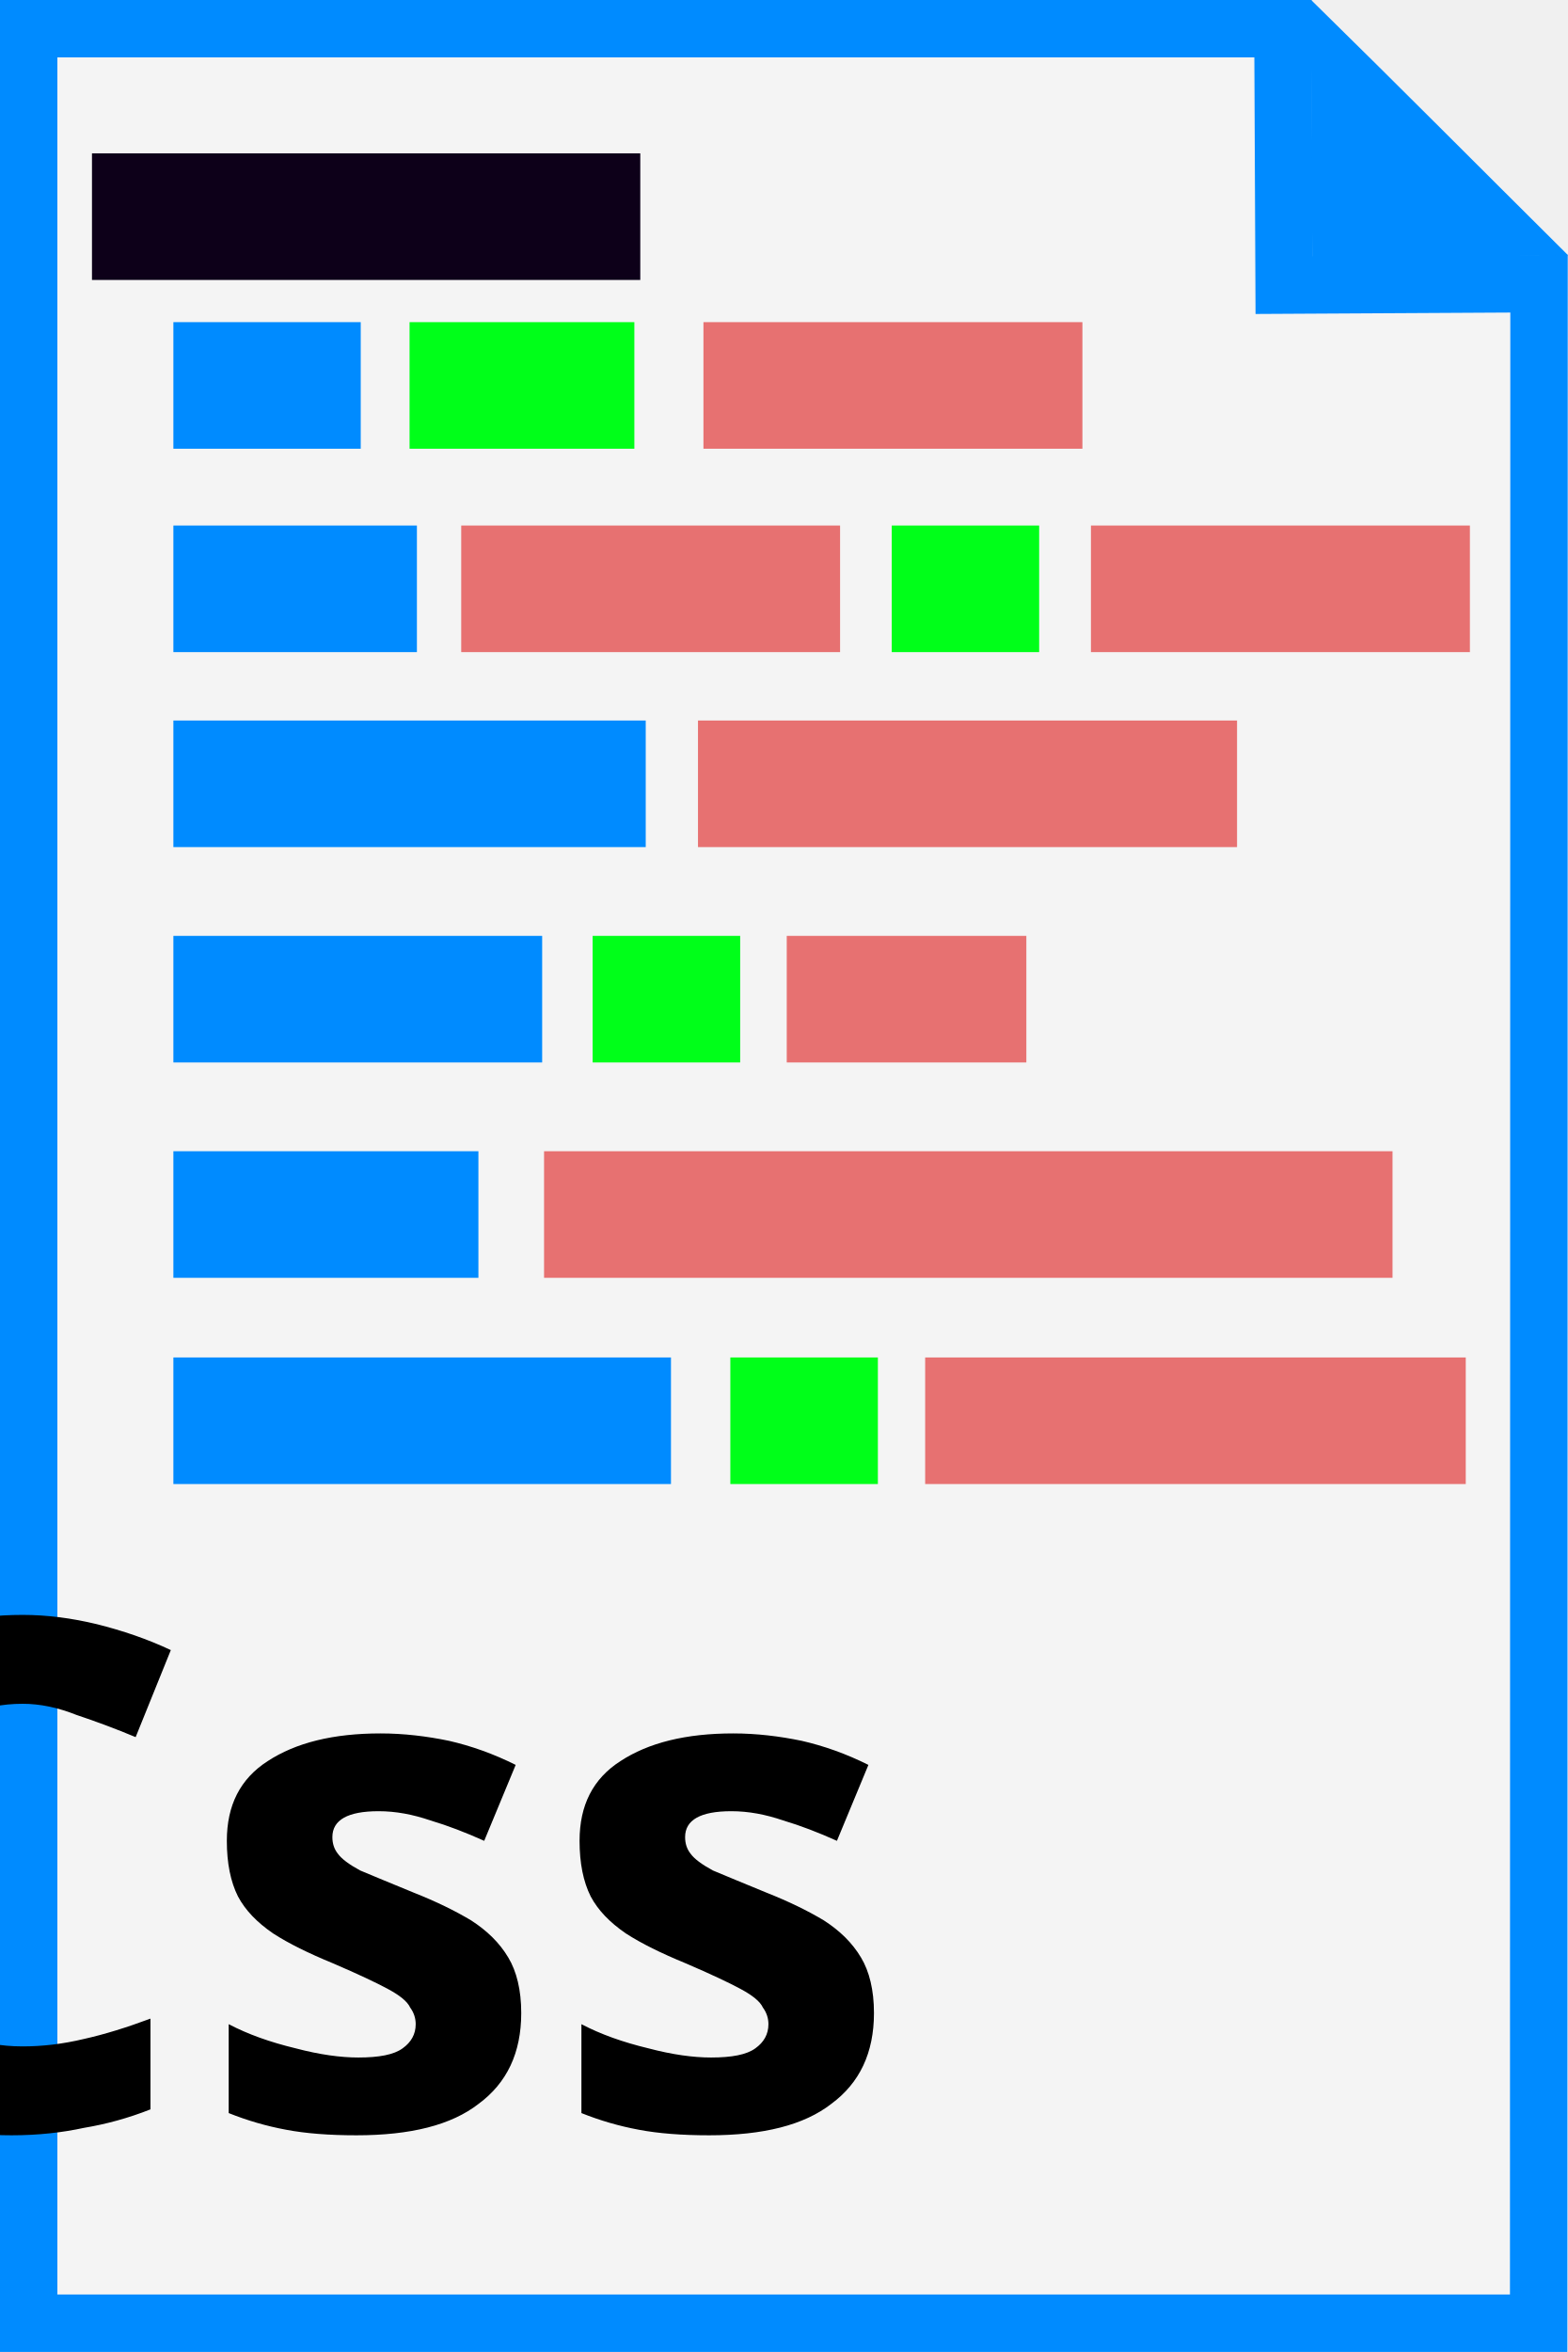
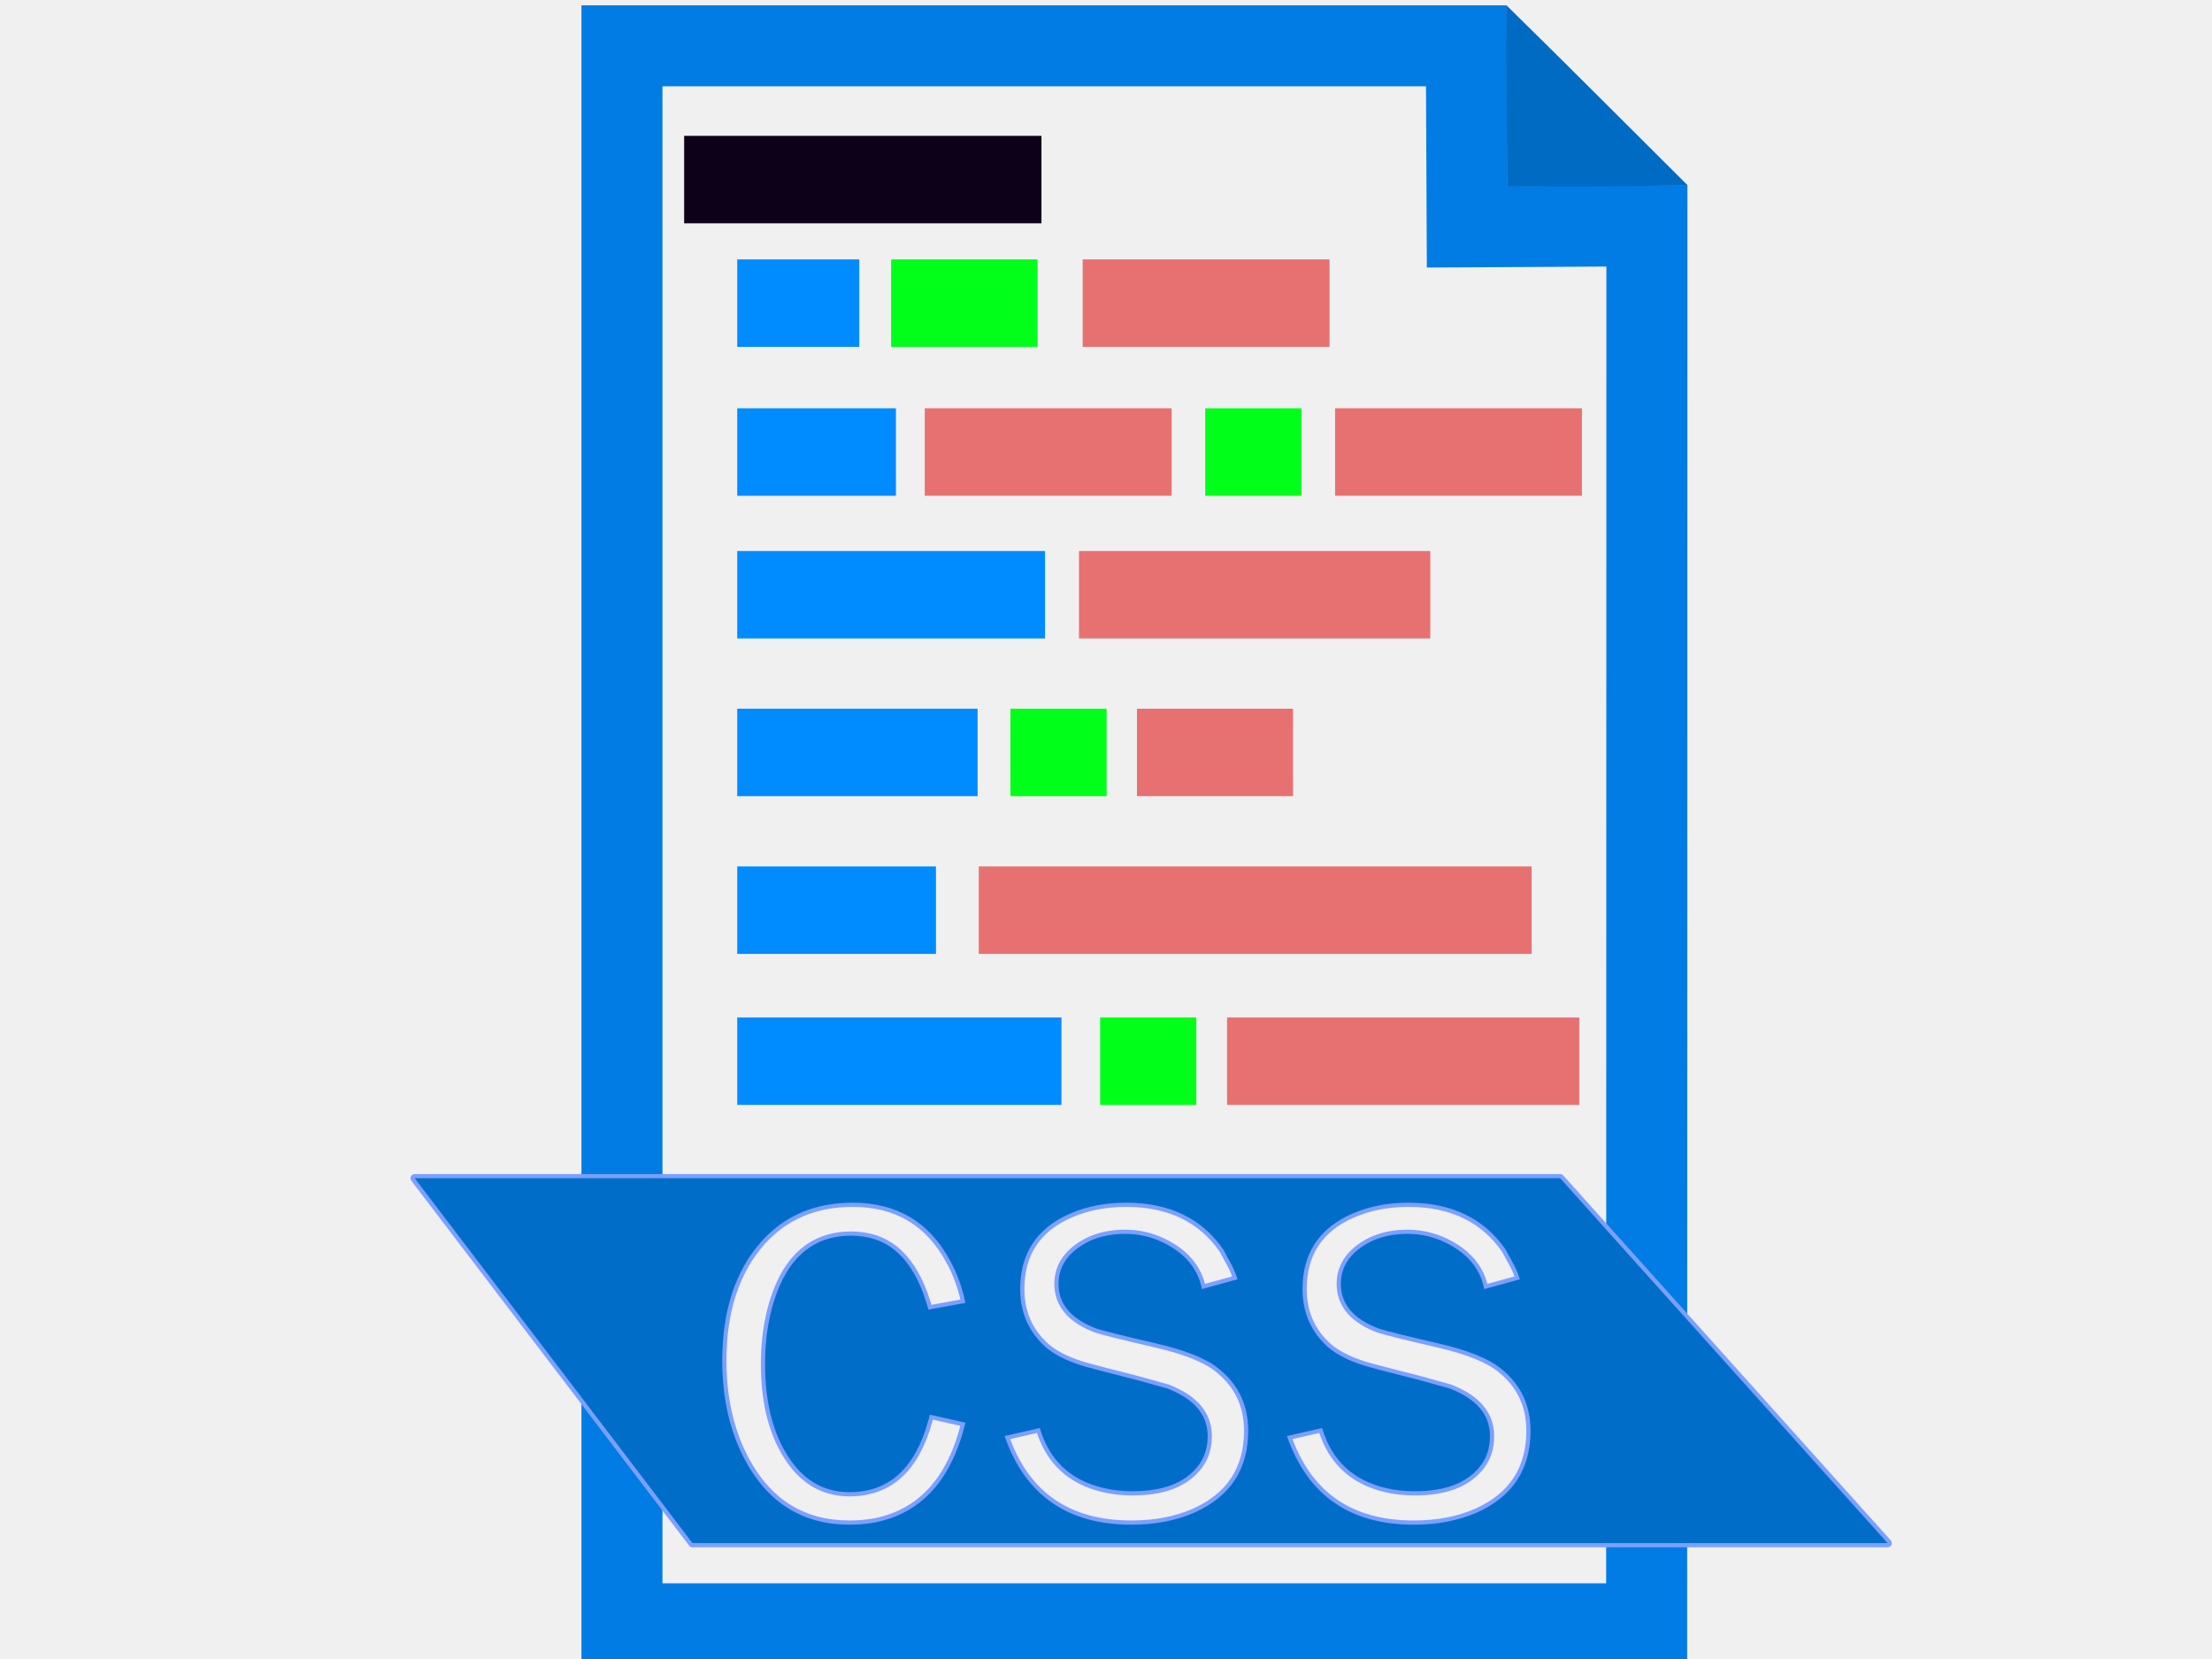
- <svg xmlns="http://www.w3.org/2000/svg" width="50" height="75" viewBox="0 0 13.229 19.844" version="1.1" id="svg8">
+ <svg xmlns="http://www.w3.org/2000/svg" width="100" height="75" viewBox="0 0 26.458 19.844" version="1.1" id="svg8">
  <defs id="defs2">
    <marker style="overflow:visible" id="Arrow1Lend" refX="0" refY="0" orient="auto">
      <path transform="matrix(-0.8,0,0,-0.8,-10,0)" style="fill-rule:evenodd;stroke:#000000;stroke-width:1pt" d="M 0,0 5,-5 -12.5,0 5,5 Z" id="path838" />
    </marker>
    <marker style="overflow:visible" id="Tail" refX="0" refY="0" orient="auto">
      <g transform="scale(-1.2)" id="g883">
        <path style="fill:none;fill-rule:evenodd;stroke:#000000;stroke-width:0.8;stroke-linecap:round" d="M -3.805,-3.959 0.544,0" id="path871" />
        <path style="fill:none;fill-rule:evenodd;stroke:#000000;stroke-width:0.8;stroke-linecap:round" d="M -1.287,-3.959 3.062,0" id="path873" />
        <path style="fill:none;fill-rule:evenodd;stroke:#000000;stroke-width:0.8;stroke-linecap:round" d="M 1.305,-3.959 5.654,0" id="path875" />
        <path style="fill:none;fill-rule:evenodd;stroke:#000000;stroke-width:0.8;stroke-linecap:round" d="M -3.805,4.178 0.544,0.22" id="path877" />
        <path style="fill:none;fill-rule:evenodd;stroke:#000000;stroke-width:0.8;stroke-linecap:round" d="M -1.287,4.178 3.062,0.22" id="path879" />
        <path style="fill:none;fill-rule:evenodd;stroke:#000000;stroke-width:0.8;stroke-linecap:round" d="M 1.305,4.178 5.654,0.22" id="path881" />
      </g>
    </marker>
    <marker style="overflow:visible" id="Arrow1Lstart" refX="0" refY="0" orient="auto">
      <path transform="matrix(0.8,0,0,0.8,10,0)" style="fill-rule:evenodd;stroke:#000000;stroke-width:1pt" d="M 0,0 5,-5 -12.5,0 5,5 Z" id="path835" />
    </marker>
  </defs>
  <g id="layer1">
-     <path id="rect1160" style="opacity:0.999;fill:#f4f4f4;fill-opacity:1;fill-rule:evenodd;stroke:#008bff;stroke-width:0.969;stroke-linecap:butt;stroke-linejoin:miter;stroke-miterlimit:4;stroke-dasharray:none;stroke-opacity:1;paint-order:markers stroke fill" d="M 0.484,0.484 H 10.585 l 0.01,2.165 2.15,-0.012 -0.003,16.722 H 0.484 Z" />
-     <path style="fill:none;stroke:#000000;stroke-width:0.265px;stroke-linecap:butt;stroke-linejoin:miter;stroke-opacity:1" d="m 10.812,0.102 c 0,0 0,0 0,0 z" id="path1076" />
-     <path style="fill:none;stroke:#0d0019;stroke-width:1.068;stroke-linecap:butt;stroke-linejoin:miter;stroke-miterlimit:4;stroke-dasharray:none;stroke-opacity:1" d="M 0.776,1.828 H 5.403" id="path1188-7-0" />
-     <path style="fill:none;stroke:#008bff;stroke-width:1.068;stroke-linecap:butt;stroke-linejoin:miter;stroke-miterlimit:4;stroke-dasharray:none;stroke-opacity:1" d="M 1.463,3.252 H 3.044" id="path1194-3-6-5-2-2" />
-     <path style="fill:none;stroke:#008bff;stroke-width:1.068;stroke-linecap:butt;stroke-linejoin:miter;stroke-miterlimit:4;stroke-dasharray:none;stroke-opacity:1" d="M 1.463,4.968 H 3.518" id="path1194-3-6-5-2-2-3" />
-     <path style="fill:none;stroke:#008bff;stroke-width:1.068;stroke-linecap:butt;stroke-linejoin:miter;stroke-miterlimit:4;stroke-dasharray:none;stroke-opacity:1" d="M 1.463,6.613 H 5.449" id="path1194-3-6-5-2-2-3-7" />
-     <path style="fill:none;stroke:#008bff;stroke-width:1.068;stroke-linecap:butt;stroke-linejoin:miter;stroke-miterlimit:4;stroke-dasharray:none;stroke-opacity:1" d="M 1.463,8.43 H 4.575" id="path1194-3-6-5-2-2-3-7-5" />
-     <path style="fill:#2c2c8b;stroke:#008bff;stroke-width:1.068;stroke-linecap:butt;stroke-linejoin:miter;stroke-miterlimit:4;stroke-dasharray:none;stroke-opacity:1;fill-opacity:1" d="M 1.463,10.247 H 4.037" id="path1194-3-6-5-2-2-3-7-5-9" />
-     <path style="fill:none;stroke:#008bff;stroke-width:1.068;stroke-linecap:butt;stroke-linejoin:miter;stroke-miterlimit:4;stroke-dasharray:none;stroke-opacity:1" d="M 1.463,11.987 H 5.662" id="path1194-3-6-5-2-2-3-7-5-9-2" />
-     <path style="fill:#e251b3;fill-opacity:1;stroke:#e77171;stroke-width:1.068;stroke-linecap:butt;stroke-linejoin:miter;stroke-miterlimit:4;stroke-dasharray:none;stroke-opacity:1" d="M 5.89,6.613 H 10.439" id="path1194-1-3-9" />
-     <path style="fill:#20bf3a;fill-opacity:1;stroke:#00ff19;stroke-width:1.068;stroke-linecap:butt;stroke-linejoin:miter;stroke-miterlimit:4;stroke-dasharray:none;stroke-opacity:1" d="M 6.163,11.987 H 7.408" id="path1194-1-2-7-0-0-6-9-7" />
-     <path style="fill:#00e82d;fill-opacity:1;stroke:#00ff19;stroke-width:1.068;stroke-linecap:butt;stroke-linejoin:miter;stroke-miterlimit:4;stroke-dasharray:none;stroke-opacity:1" d="M 5.001,8.43 H 6.246" id="path1194-1-2-7-0-0-6-9-7-3" />
-     <path style="fill:#20bf3a;fill-opacity:1;stroke:#e77171;stroke-width:1.068;stroke-linecap:butt;stroke-linejoin:miter;stroke-miterlimit:4;stroke-dasharray:none;stroke-opacity:1" d="M 6.639,8.43 H 8.661" id="path1194-1-2-7-6-1-1" />
-     <path style="fill:#e251b3;fill-opacity:1;stroke:#e77171;stroke-width:1.068;stroke-linecap:butt;stroke-linejoin:miter;stroke-miterlimit:4;stroke-dasharray:none;stroke-opacity:1" d="M 4.591,10.247 H 11.751" id="path1194-1-2-7-6-1-1-2" />
-     <path style="fill:#e251b3;fill-opacity:1;stroke:#e77171;stroke-width:1.068;stroke-linecap:butt;stroke-linejoin:miter;stroke-miterlimit:4;stroke-dasharray:none;stroke-opacity:1" d="M 7.807,11.987 H 12.369" id="path1194-1-2-7-6-1-1-7" />
-     <path style="fill:#e251b3;fill-opacity:1;stroke:#e77171;stroke-width:1.068;stroke-linecap:butt;stroke-linejoin:miter;stroke-miterlimit:4;stroke-dasharray:none;stroke-opacity:1" d="M 3.892,4.968 H 7.089" id="path1194-1-3-9-8" />
-     <path style="fill:#20bf3a;fill-opacity:1;stroke:#00ff19;stroke-width:1.068;stroke-linecap:butt;stroke-linejoin:miter;stroke-miterlimit:4;stroke-dasharray:none;stroke-opacity:1" d="M 3.456,3.252 H 5.353" id="path1194-1-2-7-0-6-4" />
-     <path style="fill:#e251b3;fill-opacity:1;stroke:#e77171;stroke-width:1.068;stroke-linecap:butt;stroke-linejoin:miter;stroke-miterlimit:4;stroke-dasharray:none;stroke-opacity:1" d="m 5.936,3.252 h 3.198" id="path1194-1-3-9-8-5" />
-     <path style="fill:#20bf3a;fill-opacity:1;stroke:#00ff19;stroke-width:1.068;stroke-linecap:butt;stroke-linejoin:miter;stroke-miterlimit:4;stroke-dasharray:none;stroke-opacity:1" d="M 7.525,4.968 H 8.769" id="path1194-1-2-7-0-0-6-9-7-3-0" />
-     <path style="fill:#e251b3;fill-opacity:1;stroke:#e77171;stroke-width:1.068;stroke-linecap:butt;stroke-linejoin:miter;stroke-miterlimit:4;stroke-dasharray:none;stroke-opacity:1" d="M 9.206,4.968 H 12.404" id="path1194-1-3-9-8-5-3" />
-     <path style="opacity:0.999;fill:none;fill-opacity:1;fill-rule:evenodd;stroke:none;stroke-width:0.032;stroke-linecap:butt;stroke-linejoin:miter;stroke-miterlimit:4;stroke-dasharray:none;stroke-opacity:1;paint-order:markers stroke fill" d="m 41.315,2.368 c 0.004,2.048 0.046,4.095 0.084,6.142 2.592,-0.001 5.184,-0.003 7.777,-0.004 -2.625,-2.567 -5.241,-5.142 -7.86,-7.714 0,0.525 0,1.051 0,1.576 z" id="path1163" transform="scale(0.2645833)" />
-     <path style="opacity:0.999;fill:#008bff;fill-opacity:1;fill-rule:evenodd;stroke:#008bff;stroke-width:0.018;stroke-linecap:butt;stroke-linejoin:miter;stroke-miterlimit:4;stroke-dasharray:none;stroke-opacity:1;paint-order:markers stroke fill" d="m 11.073,0.022 c -8.09e-4,0.712 0.007,1.425 0.01,2.137 0.709,-9.334e-4 1.419,-0.003 2.128,-0.014 -0.713,-0.708 -1.421,-1.421 -2.138,-2.124 z" id="path1191" />
-     <text xml:space="preserve" style="font-style:normal;font-variant:normal;font-weight:bold;font-stretch:normal;font-size:5.991px;line-height:1.25;font-family:sans-serif;-inkscape-font-specification:'sans-serif Bold';text-align:center;baseline-shift:baseline;text-anchor:middle;fill:#000000;fill-opacity:1;stroke:none;stroke-width:0.164;" x="6.613" y="17.952" id="text1195">
-       <tspan id="tspan1193" x="6.613" y="17.952" style="stroke-width:0.164;fill:#000000;fill-opacity:1;">Css</tspan>
+     <path id="rect1160" style="opacity:0.999;fill:#ffffff;fill-opacity:0;fill-rule:evenodd;stroke:#007ce4;stroke-width:0.969;stroke-linecap:butt;stroke-linejoin:miter;stroke-miterlimit:4;stroke-dasharray:none;stroke-opacity:1;paint-order:markers stroke fill" d="M 7.439,0.548 H 17.539 l 0.01,2.165 2.15,-0.012 -0.003,16.722 H 7.439 Z" />
+     <path style="fill:none;stroke:#000000;stroke-width:0.265px;stroke-linecap:butt;stroke-linejoin:miter;stroke-opacity:1" d="m 17.766,0.165 c 0,0 0,0 0,0 z" id="path1076" />
+     <path style="fill:none;stroke:#0d0019;stroke-width:1.046;stroke-linecap:butt;stroke-linejoin:miter;stroke-miterlimit:4;stroke-dasharray:none;stroke-opacity:1" d="M 8.183,2.148 H 12.457" id="path1188-7-0" />
+     <path style="fill:none;stroke:#008bff;stroke-width:1.046;stroke-linecap:butt;stroke-linejoin:miter;stroke-miterlimit:4;stroke-dasharray:none;stroke-opacity:1" d="M 8.818,3.626 H 10.278" id="path1194-3-6-5-2-2" />
+     <path style="fill:none;stroke:#008bff;stroke-width:1.046;stroke-linecap:butt;stroke-linejoin:miter;stroke-miterlimit:4;stroke-dasharray:none;stroke-opacity:1" d="M 8.818,5.407 H 10.716" id="path1194-3-6-5-2-2-3" />
+     <path style="fill:none;stroke:#008bff;stroke-width:1.046;stroke-linecap:butt;stroke-linejoin:miter;stroke-miterlimit:4;stroke-dasharray:none;stroke-opacity:1" d="M 8.818,7.114 H 12.5" id="path1194-3-6-5-2-2-3-7" />
+     <path style="fill:none;stroke:#008bff;stroke-width:1.046;stroke-linecap:butt;stroke-linejoin:miter;stroke-miterlimit:4;stroke-dasharray:none;stroke-opacity:1" d="M 8.818,9 H 11.693" id="path1194-3-6-5-2-2-3-7-5" />
+     <path style="fill:#2c2c8b;fill-opacity:1;stroke:#008bff;stroke-width:1.046;stroke-linecap:butt;stroke-linejoin:miter;stroke-miterlimit:4;stroke-dasharray:none;stroke-opacity:1" d="M 8.818,10.887 H 11.195" id="path1194-3-6-5-2-2-3-7-5-9" />
+     <path style="fill:none;stroke:#008bff;stroke-width:1.046;stroke-linecap:butt;stroke-linejoin:miter;stroke-miterlimit:4;stroke-dasharray:none;stroke-opacity:1" d="M 8.818,12.693 H 12.696" id="path1194-3-6-5-2-2-3-7-5-9-2" />
+     <path style="fill:#e251b3;fill-opacity:1;stroke:#e77171;stroke-width:1.046;stroke-linecap:butt;stroke-linejoin:miter;stroke-miterlimit:4;stroke-dasharray:none;stroke-opacity:1" d="m 12.906,7.114 h 4.202" id="path1194-1-3-9" />
+     <path style="fill:#20bf3a;fill-opacity:1;stroke:#00ff19;stroke-width:1.046;stroke-linecap:butt;stroke-linejoin:miter;stroke-miterlimit:4;stroke-dasharray:none;stroke-opacity:1" d="m 13.159,12.693 h 1.15" id="path1194-1-2-7-0-0-6-9-7" />
+     <path style="fill:#00e82d;fill-opacity:1;stroke:#00ff19;stroke-width:1.046;stroke-linecap:butt;stroke-linejoin:miter;stroke-miterlimit:4;stroke-dasharray:none;stroke-opacity:1" d="m 12.086,9 h 1.15" id="path1194-1-2-7-0-0-6-9-7-3" />
+     <path style="fill:#20bf3a;fill-opacity:1;stroke:#e77171;stroke-width:1.046;stroke-linecap:butt;stroke-linejoin:miter;stroke-miterlimit:4;stroke-dasharray:none;stroke-opacity:1" d="m 13.599,9 h 1.867" id="path1194-1-2-7-6-1-1" />
+     <path style="fill:#e251b3;fill-opacity:1;stroke:#e77171;stroke-width:1.046;stroke-linecap:butt;stroke-linejoin:miter;stroke-miterlimit:4;stroke-dasharray:none;stroke-opacity:1" d="m 11.707,10.887 h 6.613" id="path1194-1-2-7-6-1-1-2" />
+     <path style="fill:#e251b3;fill-opacity:1;stroke:#e77171;stroke-width:1.046;stroke-linecap:butt;stroke-linejoin:miter;stroke-miterlimit:4;stroke-dasharray:none;stroke-opacity:1" d="m 14.677,12.693 h 4.213" id="path1194-1-2-7-6-1-1-7" />
+     <path style="fill:#e251b3;fill-opacity:1;stroke:#e77171;stroke-width:1.046;stroke-linecap:butt;stroke-linejoin:miter;stroke-miterlimit:4;stroke-dasharray:none;stroke-opacity:1" d="m 11.061,5.407 h 2.953" id="path1194-1-3-9-8" />
+     <path style="fill:#20bf3a;fill-opacity:1;stroke:#00ff19;stroke-width:1.046;stroke-linecap:butt;stroke-linejoin:miter;stroke-miterlimit:4;stroke-dasharray:none;stroke-opacity:1" d="M 10.659,3.626 H 12.41" id="path1194-1-2-7-0-6-4" />
+     <path style="fill:#e251b3;fill-opacity:1;stroke:#e77171;stroke-width:1.046;stroke-linecap:butt;stroke-linejoin:miter;stroke-miterlimit:4;stroke-dasharray:none;stroke-opacity:1" d="m 12.95,3.626 h 2.953" id="path1194-1-3-9-8-5" />
+     <path style="fill:#20bf3a;fill-opacity:1;stroke:#00ff19;stroke-width:1.046;stroke-linecap:butt;stroke-linejoin:miter;stroke-miterlimit:4;stroke-dasharray:none;stroke-opacity:1" d="m 14.416,5.407 h 1.15" id="path1194-1-2-7-0-0-6-9-7-3-0" />
+     <path style="fill:#e251b3;fill-opacity:1;stroke:#e77171;stroke-width:1.046;stroke-linecap:butt;stroke-linejoin:miter;stroke-miterlimit:4;stroke-dasharray:none;stroke-opacity:1" d="m 15.969,5.407 h 2.953" id="path1194-1-3-9-8-5-3" />
+     <path style="opacity:0.999;fill:none;fill-opacity:1;fill-rule:evenodd;stroke:none;stroke-width:0.008;stroke-linecap:butt;stroke-linejoin:miter;stroke-miterlimit:4;stroke-dasharray:none;stroke-opacity:1;paint-order:markers stroke fill" d="m 17.886,0.69 c 0.001,0.542 0.012,1.083 0.022,1.625 0.686,-3.704e-4 1.372,-7.408e-4 2.058,-0.001 -0.694,-0.679 -1.387,-1.36 -2.08,-2.041 0,0.139 0,0.278 0,0.417 z" id="path1163" />
+     <path style="opacity:0.999;fill:#006bc3;fill-opacity:1;fill-rule:evenodd;stroke:#0067be;stroke-width:0.018;stroke-linecap:butt;stroke-linejoin:miter;stroke-miterlimit:4;stroke-dasharray:none;stroke-opacity:1;paint-order:markers stroke fill" d="m 18.027,0.085 c -8.09e-4,0.712 0.007,1.425 0.01,2.137 0.709,-9.334e-4 1.419,-0.003 2.128,-0.014 -0.713,-0.708 -1.421,-1.421 -2.138,-2.124 z" id="path1191" />
+     <path id="rect928" style="opacity:0.999;fill:#006ec9;fill-opacity:1;fill-rule:evenodd;stroke:#7ca0ff;stroke-width:0.378;stroke-linecap:round;stroke-linejoin:round;stroke-miterlimit:4;stroke-dasharray:none;stroke-opacity:1;paint-order:markers stroke fill" d="M 18.746 53.266 L 31.305 69.762 L 85.334 69.762 L 70.531 53.266 L 18.746 53.266 z M 38.551 54.373 C 40.551 54.373 42.021 55.252 42.961 57.01 C 43.27 57.573 43.497 58.204 43.645 58.902 L 41.973 59.205 C 41.422 57.192 40.436 56.09 39.014 55.902 C 38.839 55.876 38.665 55.861 38.49 55.861 C 36.772 55.861 35.606 56.849 34.988 58.822 C 34.72 59.681 34.586 60.627 34.586 61.66 C 34.586 63.472 34.974 64.929 35.752 66.029 C 36.423 66.982 37.31 67.459 38.41 67.459 C 40.195 67.459 41.382 66.371 41.973 64.197 C 41.999 64.117 42.02 64.036 42.033 63.955 L 43.645 64.318 C 43.014 66.909 41.652 68.41 39.559 68.826 C 39.183 68.893 38.799 68.928 38.41 68.928 C 36.303 68.928 34.727 67.954 33.68 66.008 C 32.995 64.719 32.652 63.224 32.652 61.52 C 32.652 59.251 33.243 57.452 34.424 56.123 C 35.471 54.955 36.846 54.373 38.551 54.373 z M 50.912 54.373 C 52.858 54.373 54.321 55.077 55.301 56.486 L 55.703 57.23 C 55.797 57.418 55.878 57.621 55.945 57.836 L 54.334 58.277 C 54.16 57.351 53.569 56.647 52.562 56.164 C 52.026 55.909 51.462 55.781 50.871 55.781 C 49.891 55.781 49.094 56.063 48.477 56.627 C 48.061 57.016 47.852 57.487 47.852 58.037 C 47.852 58.963 48.43 59.641 49.584 60.07 C 49.866 60.164 50.759 60.385 52.262 60.734 C 53.604 61.043 54.549 61.425 55.1 61.881 C 55.985 62.592 56.428 63.525 56.428 64.68 C 56.428 66.424 55.616 67.66 53.992 68.385 C 53.16 68.747 52.215 68.928 51.154 68.928 C 48.255 68.928 46.342 67.593 45.416 64.922 L 47.006 64.559 C 47.435 66.021 48.403 66.928 49.906 67.277 C 50.309 67.371 50.737 67.418 51.193 67.418 C 52.562 67.418 53.542 67.049 54.133 66.311 C 54.441 65.935 54.596 65.472 54.596 64.922 C 54.596 63.956 53.985 63.237 52.764 62.768 L 51.455 62.404 C 49.871 62.002 49.007 61.774 48.859 61.721 C 48.161 61.493 47.63 61.217 47.268 60.895 C 46.503 60.21 46.121 59.338 46.121 58.277 C 46.121 56.667 46.866 55.533 48.355 54.875 C 49.12 54.539 49.973 54.373 50.912 54.373 z M 63.676 54.373 C 65.622 54.373 67.085 55.077 68.064 56.486 L 68.467 57.23 C 68.561 57.418 68.642 57.621 68.709 57.836 L 67.098 58.277 C 66.923 57.351 66.333 56.647 65.326 56.164 C 64.789 55.909 64.225 55.781 63.635 55.781 C 62.655 55.781 61.858 56.063 61.24 56.627 C 60.824 57.016 60.615 57.487 60.615 58.037 C 60.615 58.963 61.193 59.641 62.348 60.07 C 62.63 60.164 63.52 60.385 65.023 60.734 C 66.366 61.043 67.313 61.425 67.863 61.881 C 68.749 62.592 69.191 63.525 69.191 64.68 C 69.191 66.424 68.38 67.66 66.756 68.385 C 65.924 68.747 64.978 68.928 63.918 68.928 C 61.019 68.928 59.106 67.593 58.18 64.922 L 59.77 64.559 C 60.199 66.021 61.167 66.928 62.67 67.277 C 63.073 67.371 63.501 67.418 63.957 67.418 C 65.326 67.418 66.306 67.049 66.896 66.311 C 67.205 65.935 67.359 65.472 67.359 64.922 C 67.359 63.956 66.749 63.237 65.527 62.768 L 64.219 62.404 C 62.635 62.002 61.771 61.774 61.623 61.721 C 60.925 61.493 60.394 61.217 60.031 60.895 C 59.266 60.21 58.885 59.338 58.885 58.277 C 58.885 56.667 59.629 55.533 61.119 54.875 C 61.884 54.539 62.736 54.373 63.676 54.373 z " transform="scale(0.2645833)" />
+     <text xml:space="preserve" style="font-style:normal;font-weight:normal;font-size:10.583px;line-height:1.25;font-family:'WenQuanYi Zen Hei';fill:#000000;fill-opacity:1;stroke:none;stroke-width:0.265;-inkscape-font-specification:'WenQuanYi Zen Hei';font-stretch:normal;font-variant:normal;" x="25.543" y="22.106" id="text937">
+       <tspan id="tspan935" x="25.543" y="22.106" style="stroke-width:0.265;-inkscape-font-specification:'WenQuanYi Zen Hei';font-family:'WenQuanYi Zen Hei';font-weight:normal;font-style:normal;font-stretch:normal;font-variant:normal;" />
    </text>
  </g>
</svg>
